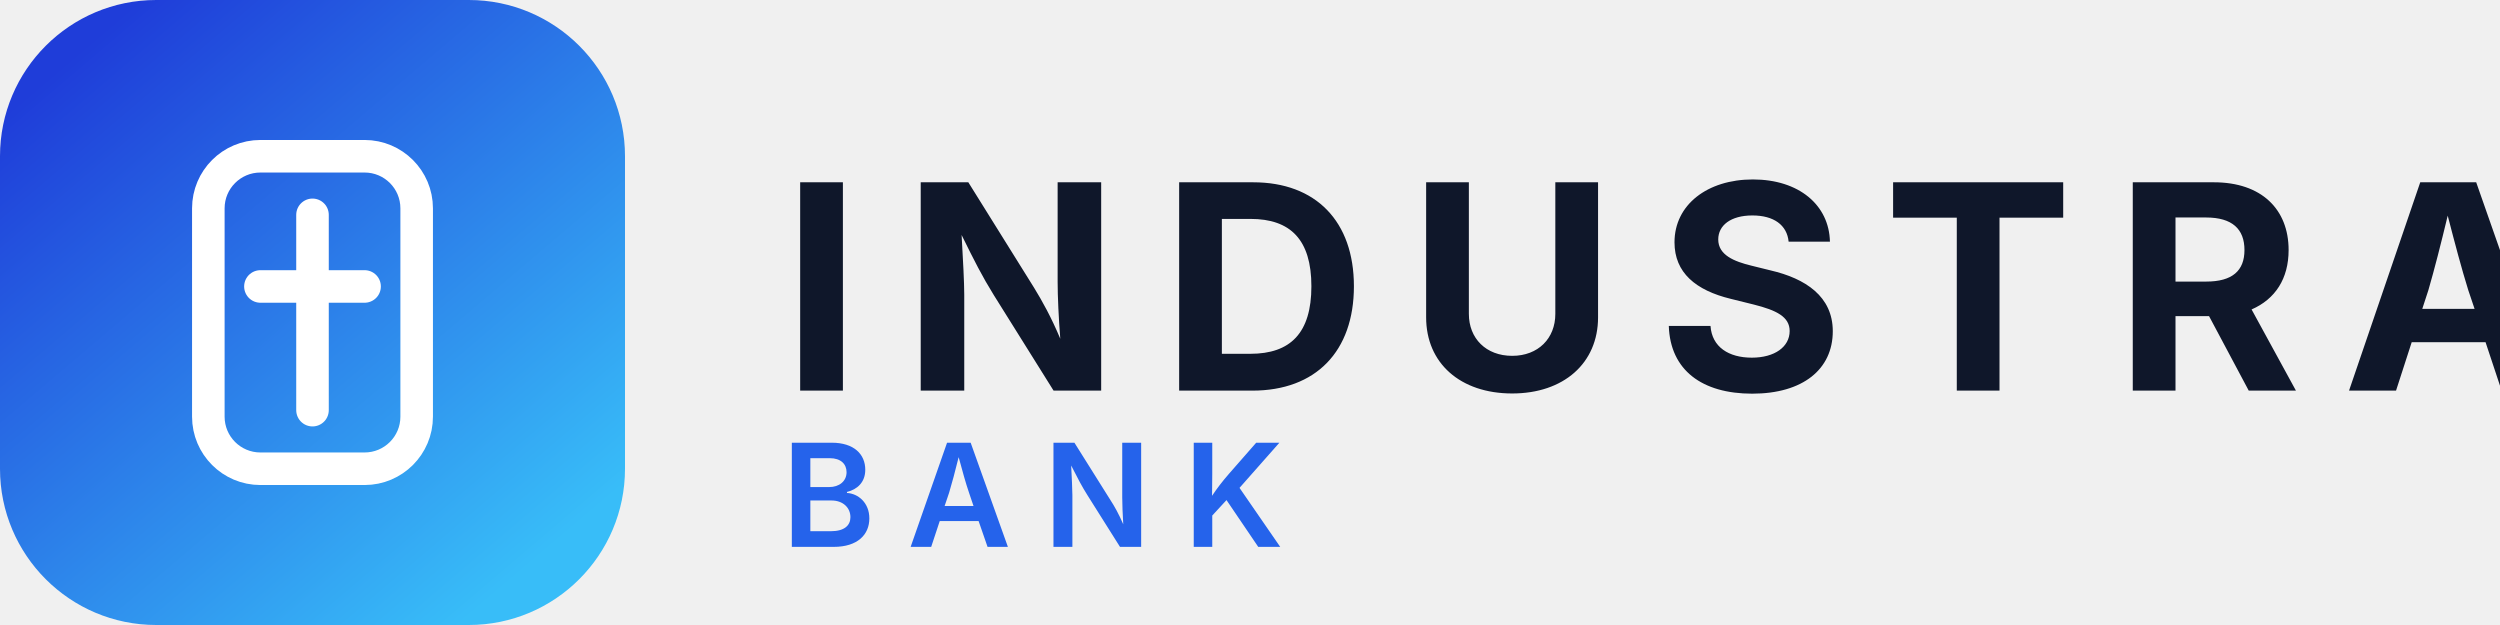
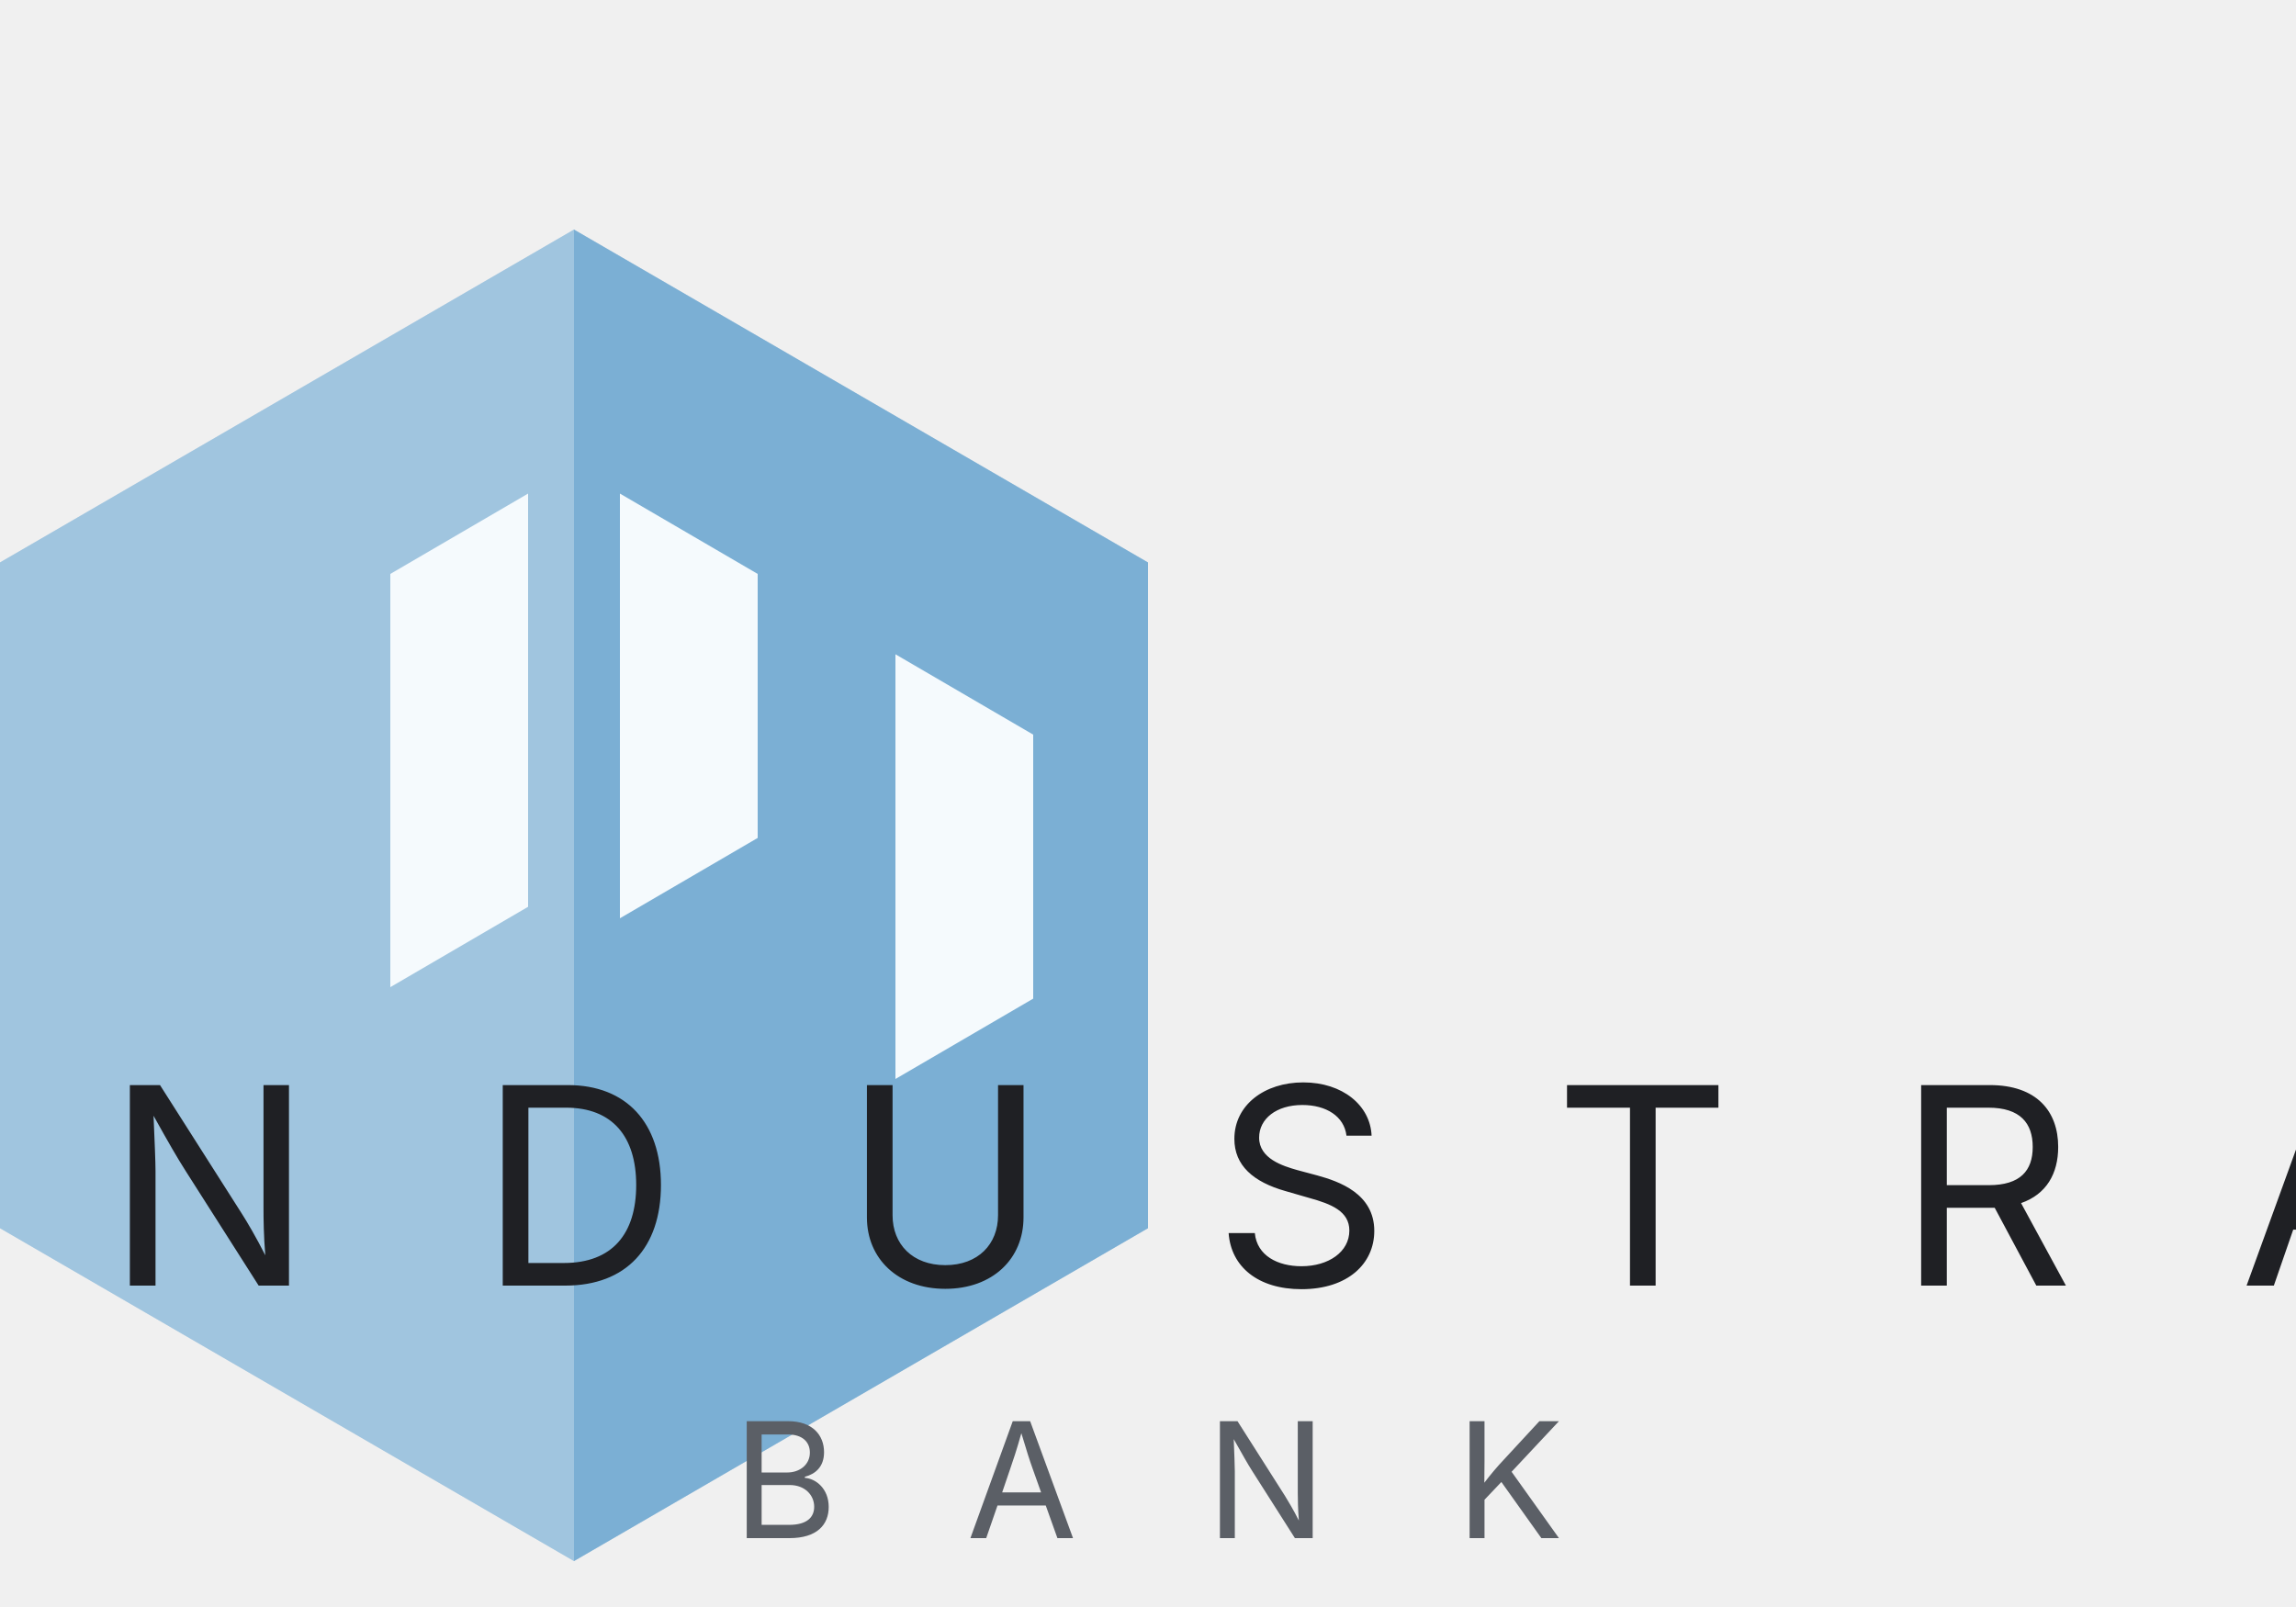
- <svg xmlns="http://www.w3.org/2000/svg" width="192" height="48" viewBox="0 0 192 48" fill="none">
-   <defs>
-     <linearGradient id="industra-gradient" x1="6" y1="4" x2="40" y2="44" gradientUnits="userSpaceOnUse">
-       <stop stop-color="#1F3DD9" />
-       <stop offset="1" stop-color="#38BDF8" />
-     </linearGradient>
-   </defs>
-   <rect width="48" height="48" rx="12" fill="url(#industra-gradient)" />
-   <path d="M20 12H28C30.209 12 32 13.791 32 16V32C32 34.209 30.209 36 28 36H20C17.791 36 16 34.209 16 32V16C16 13.791 17.791 12 20 12Z" stroke="white" stroke-width="2.5" stroke-linejoin="round" />
-   <path d="M24 16.5V31.5" stroke="white" stroke-width="2.5" stroke-linecap="round" />
-   <path d="M20 22H28" stroke="white" stroke-width="2.5" stroke-linecap="round" />
-   <g fill="#0F172A" font-family="Inter, 'Segoe UI', sans-serif" font-weight="700">
-     <text font-size="22" letter-spacing="0.14em" x="60" y="30">INDUSTRA</text>
+ <svg xmlns="http://www.w3.org/2000/svg" width="200" height="140" viewBox="0 0 200 140" fill="none">
+   <rect width="200" height="140" fill="none" />
+   <g transform="translate(0 5)">
+     <path d="M50 15L100 44V102L50 131L0 102V44L50 15Z" fill="#C9D8E6" />
+     <path d="M50 15L100 44V102L50 131V15Z" fill="#7BAFD4" />
+     <path d="M50 15L0 44V102L50 131V15Z" fill="#A0C5DF" />
+     <path d="M34 45L46 38V74L34 81V45Z" fill="#F5FAFD" />
+     <path d="M54 38L66 45V68L54 75V38Z" fill="#F5FAFD" />
+     <path d="M78 52L90 59V82L78 89V52Z" fill="#F5FAFD" />
  </g>
-   <text x="60" y="42" fill="#2563EB" font-family="Inter, 'Segoe UI', sans-serif" font-size="11" font-weight="600" letter-spacing="0.22em">BANK</text>
+   <text x="100" y="112" text-anchor="middle" font-family="Inter, 'Segoe UI', sans-serif" font-size="24" letter-spacing="0.6em" fill="#1F2024">INDUSTRA</text>
+   <text x="100" y="134" text-anchor="middle" font-family="Inter, 'Segoe UI', sans-serif" font-size="14" letter-spacing="0.8em" fill="#5B5F66">BANK</text>
</svg>
